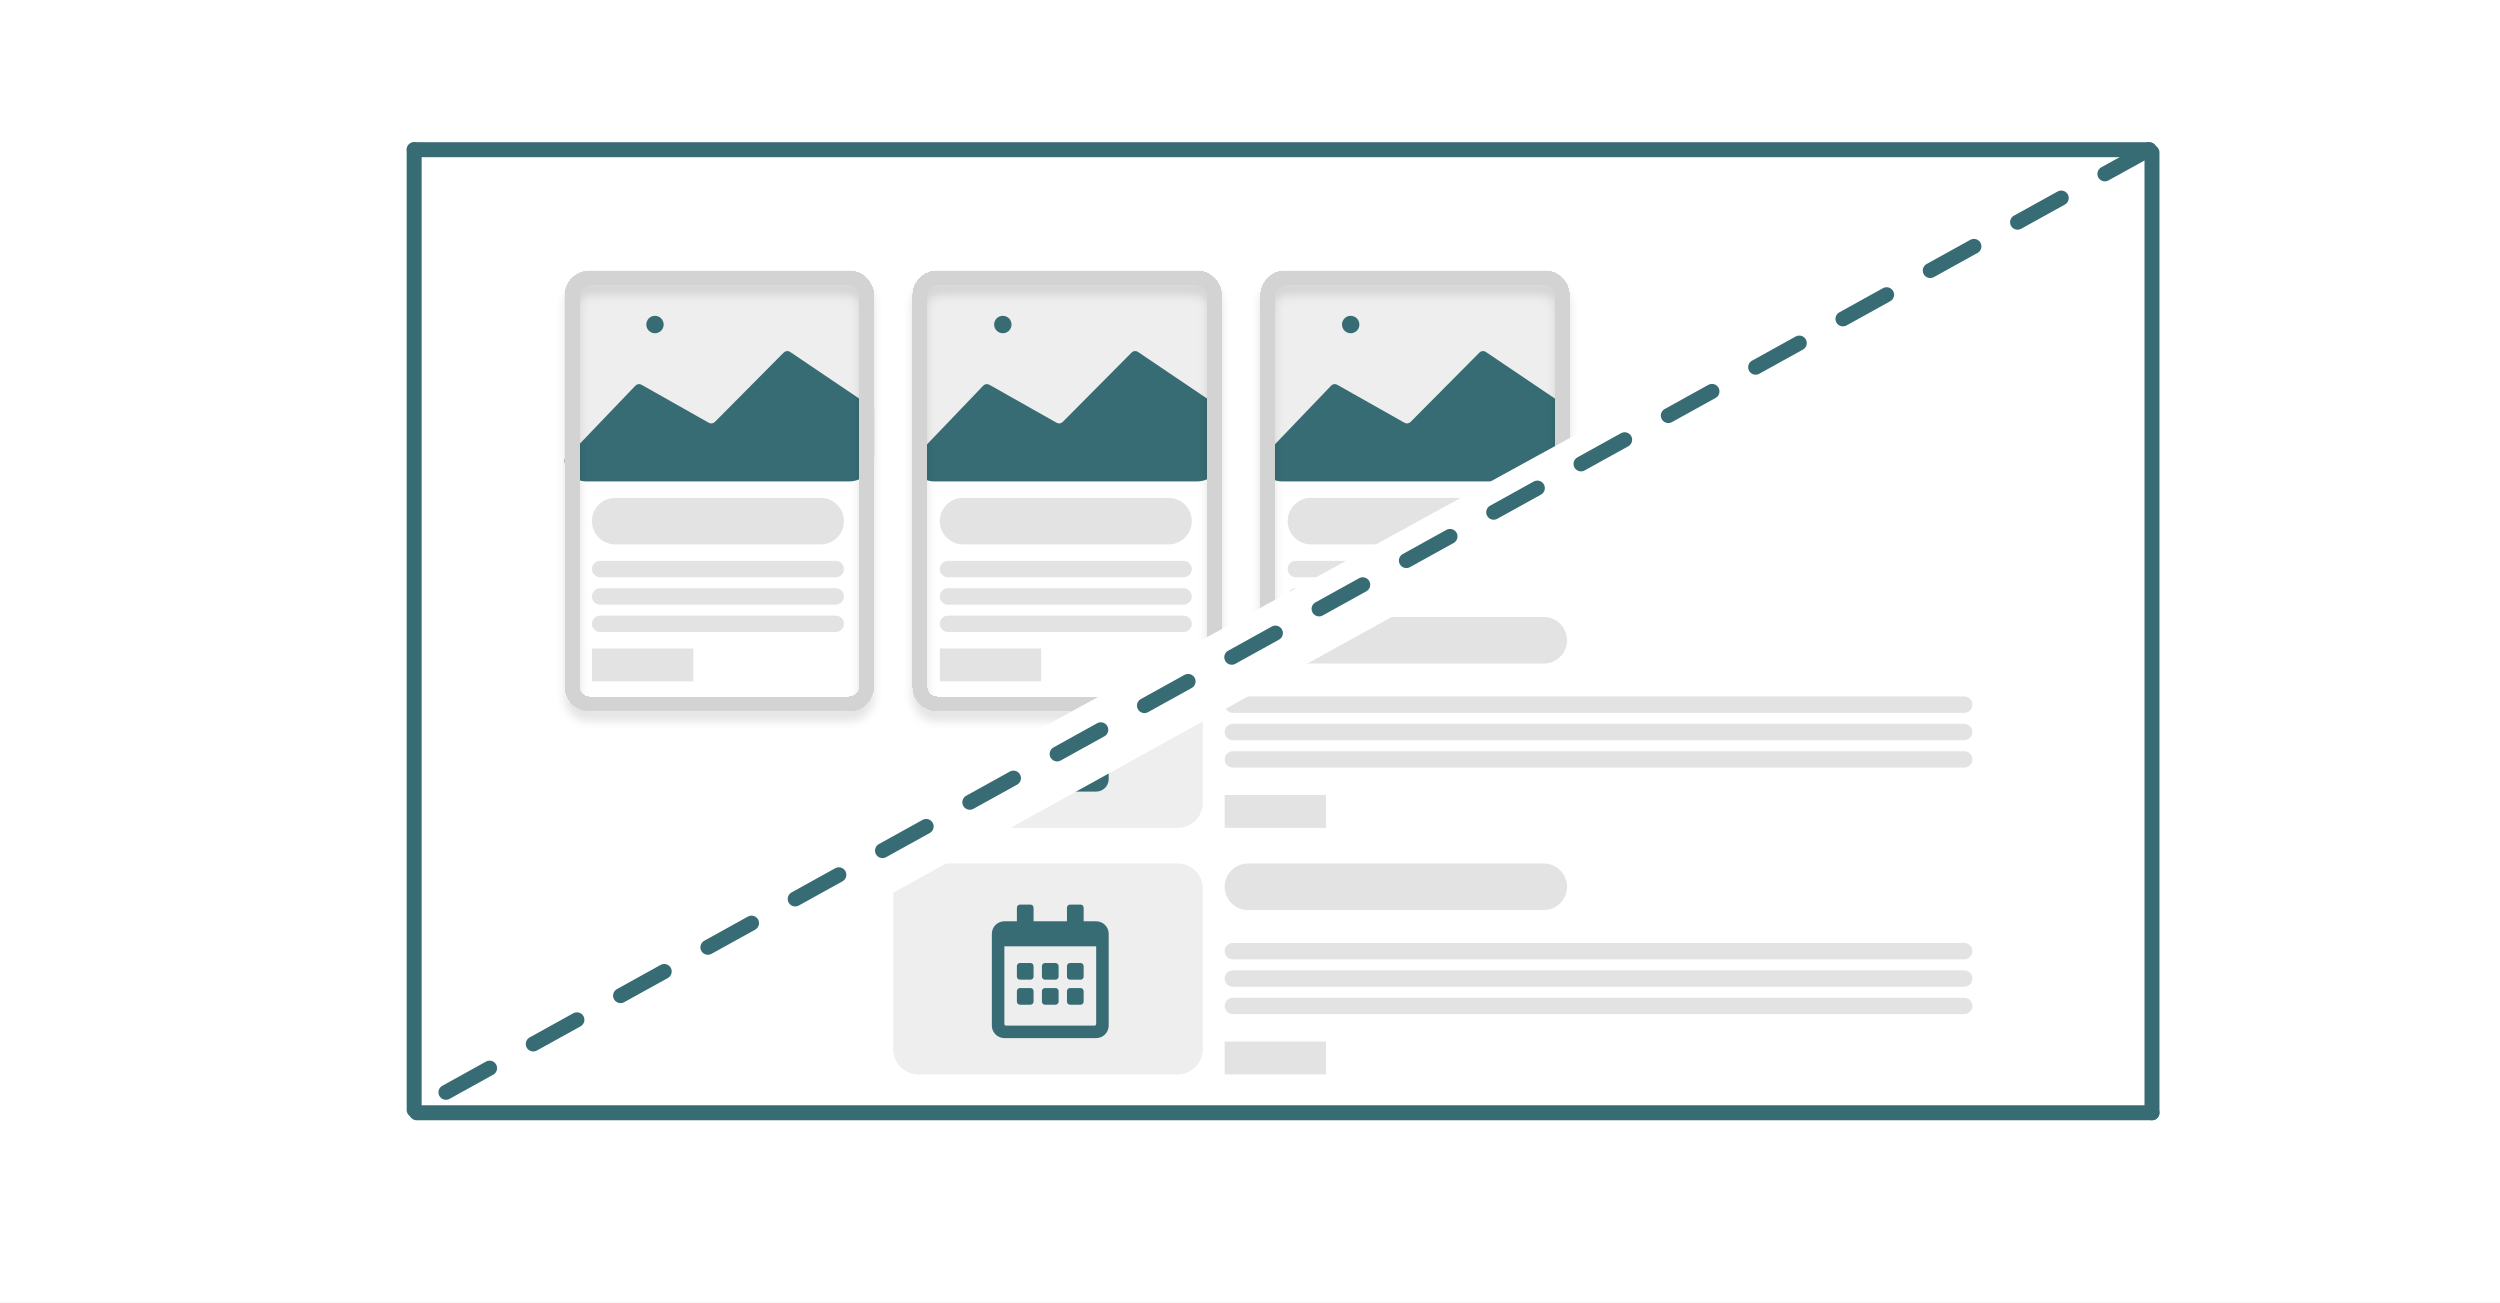
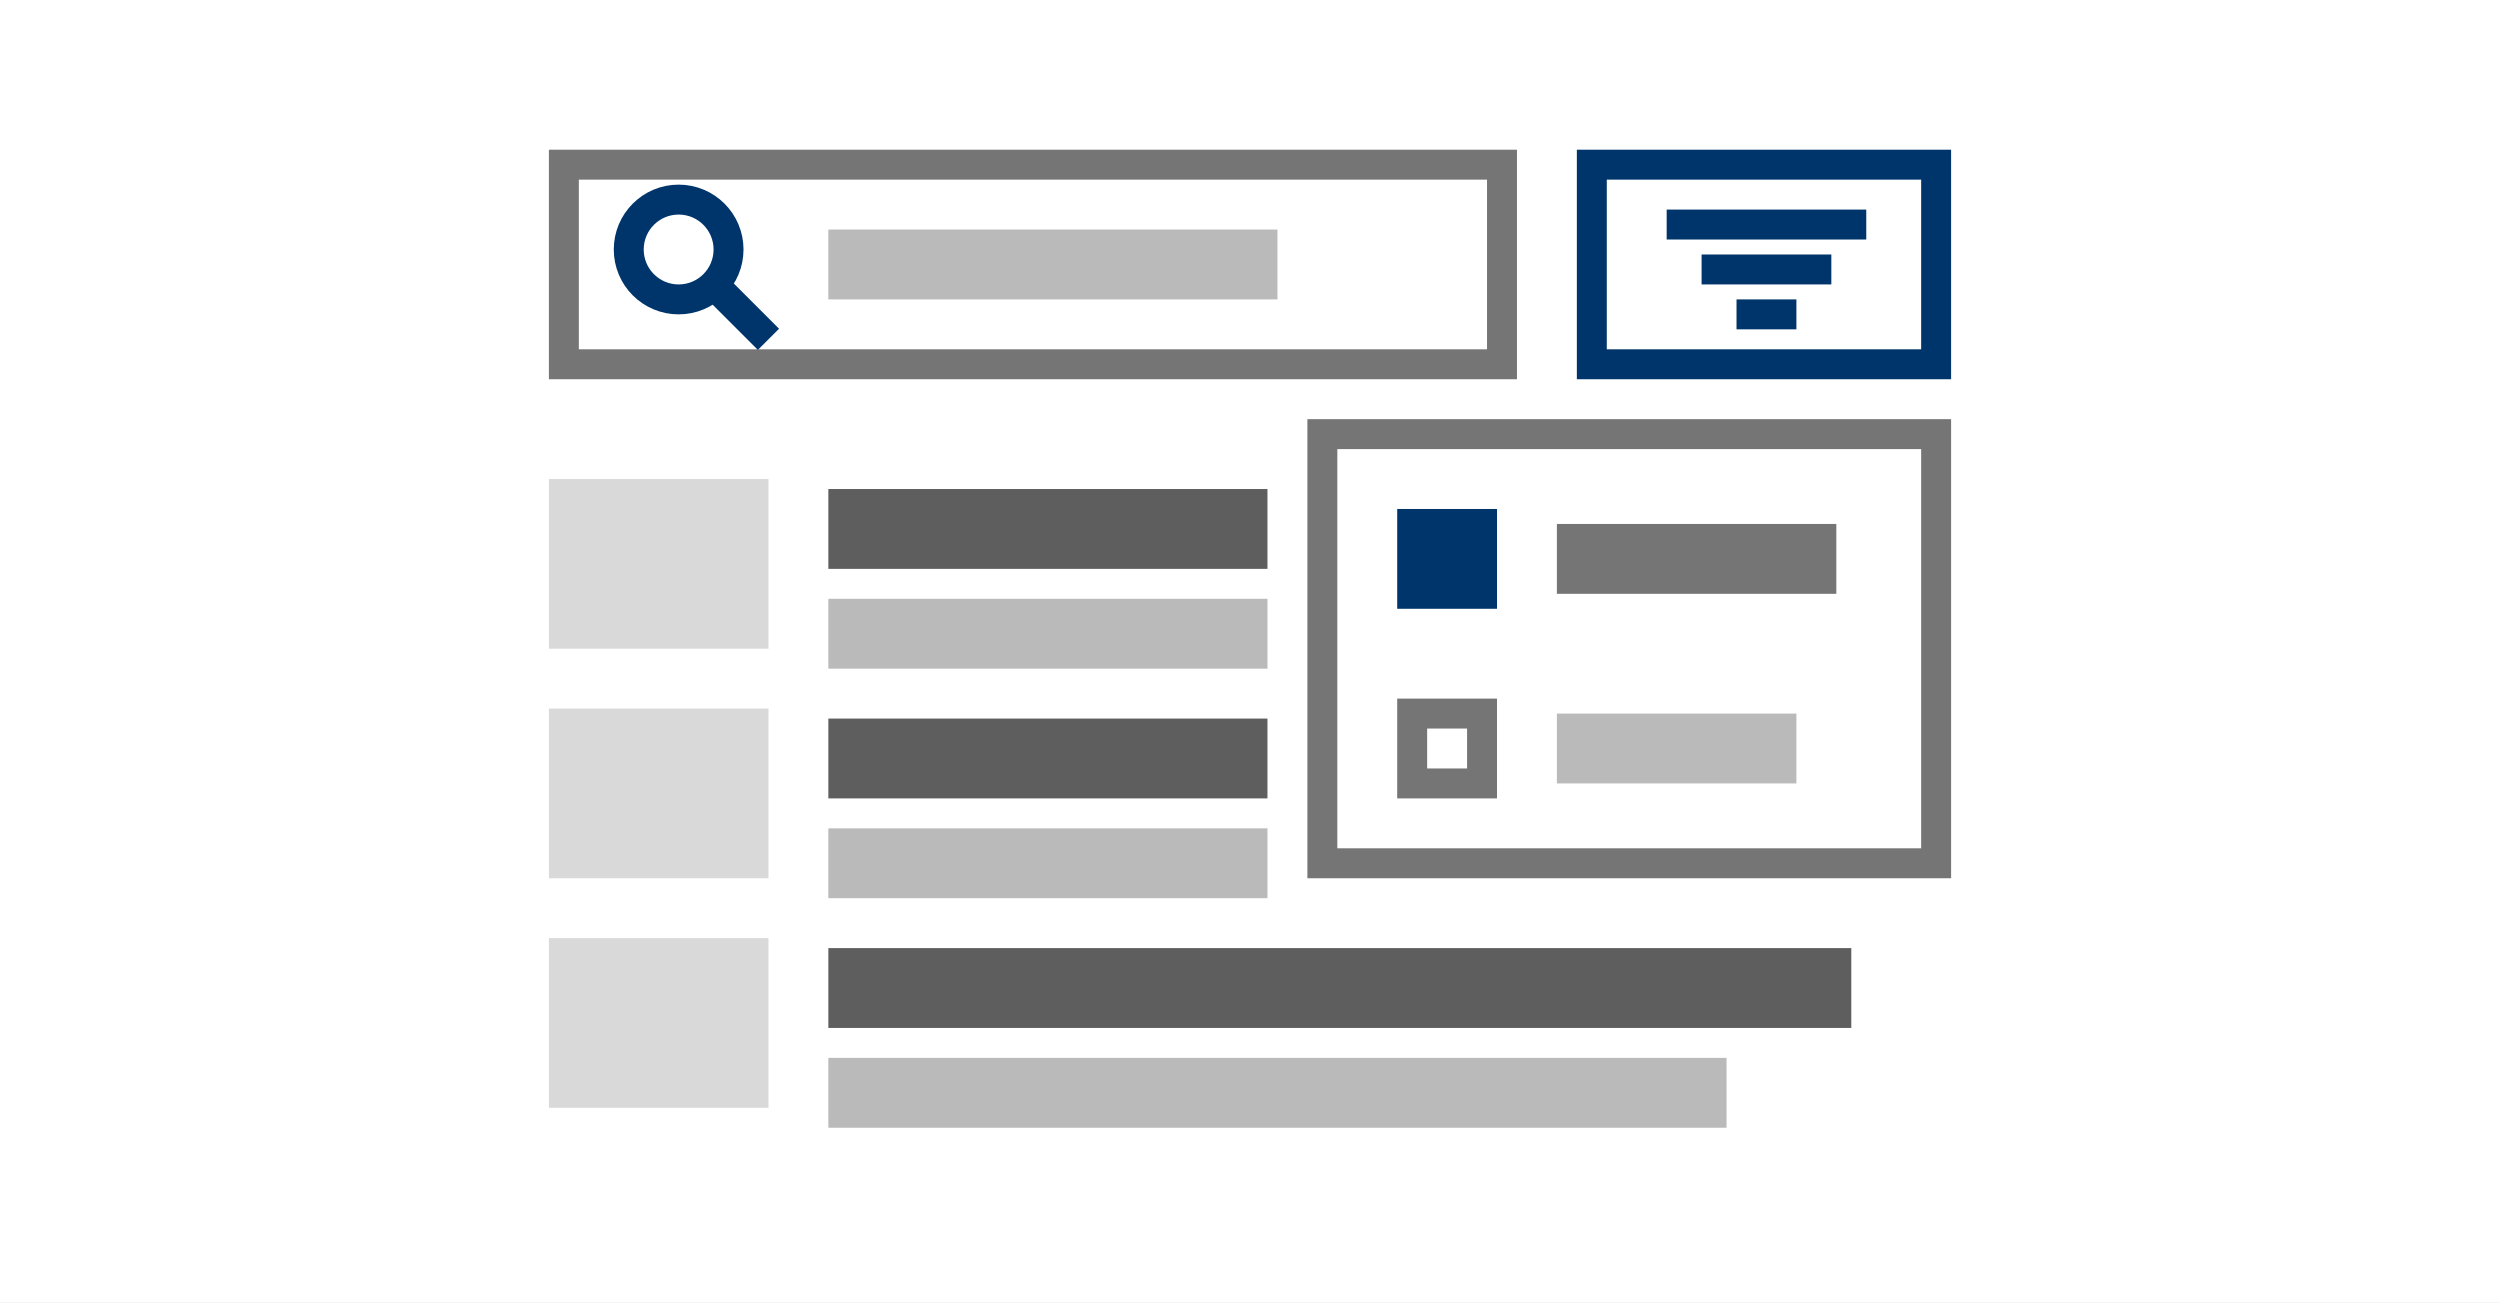
- <svg xmlns="http://www.w3.org/2000/svg" width="501" height="261" viewBox="0 0 501 261" fill="none">
-   <rect width="501" height="261" fill="white" />
-   <mask id="mask0_334_122" style="mask-type:alpha" maskUnits="userSpaceOnUse" x="67" y="21" width="401" height="220">
-     <path d="M464.432 21L468 240.832L67.032 240.833L464.432 21Z" fill="white" />
-   </mask>
-   <g mask="url(#mask0_334_122)">
-     <rect x="179.006" y="123.644" width="62.025" height="42.265" rx="5" fill="#EEEEEE" />
-     <path d="M206.502 146.929H204.411C204.066 146.929 203.784 146.647 203.784 146.302V144.212C203.784 143.867 204.066 143.584 204.411 143.584H206.502C206.846 143.584 207.129 143.867 207.129 144.212V146.302C207.129 146.647 206.846 146.929 206.502 146.929ZM212.146 146.302V144.212C212.146 143.867 211.864 143.584 211.519 143.584H209.428C209.083 143.584 208.801 143.867 208.801 144.212V146.302C208.801 146.647 209.083 146.929 209.428 146.929H211.519C211.864 146.929 212.146 146.647 212.146 146.302ZM217.163 146.302V144.212C217.163 143.867 216.881 143.584 216.536 143.584H214.446C214.101 143.584 213.818 143.867 213.818 144.212V146.302C213.818 146.647 214.101 146.929 214.446 146.929H216.536C216.881 146.929 217.163 146.647 217.163 146.302ZM212.146 151.319V149.229C212.146 148.884 211.864 148.602 211.519 148.602H209.428C209.083 148.602 208.801 148.884 208.801 149.229V151.319C208.801 151.664 209.083 151.947 209.428 151.947H211.519C211.864 151.947 212.146 151.664 212.146 151.319ZM207.129 151.319V149.229C207.129 148.884 206.846 148.602 206.502 148.602H204.411C204.066 148.602 203.784 148.884 203.784 149.229V151.319C203.784 151.664 204.066 151.947 204.411 151.947H206.502C206.846 151.947 207.129 151.664 207.129 151.319ZM217.163 151.319V149.229C217.163 148.884 216.881 148.602 216.536 148.602H214.446C214.101 148.602 213.818 148.884 213.818 149.229V151.319C213.818 151.664 214.101 151.947 214.446 151.947H216.536C216.881 151.947 217.163 151.664 217.163 151.319ZM222.181 137.731V156.128C222.181 157.513 221.057 158.636 219.672 158.636H201.275C199.89 158.636 198.766 157.513 198.766 156.128V137.731C198.766 136.346 199.89 135.222 201.275 135.222H203.784V132.504C203.784 132.16 204.066 131.877 204.411 131.877H206.502C206.846 131.877 207.129 132.16 207.129 132.504V135.222H213.818V132.504C213.818 132.16 214.101 131.877 214.446 131.877H216.536C216.881 131.877 217.163 132.16 217.163 132.504V135.222H219.672C221.057 135.222 222.181 136.346 222.181 137.731ZM219.672 155.814V140.24H201.275V155.814C201.275 155.987 201.416 156.128 201.589 156.128H219.358C219.531 156.128 219.672 155.987 219.672 155.814Z" fill="#376C74" />
-     <rect x="245.423" y="123.644" width="68.612" height="9.331" rx="4.666" fill="#E3E3E3" />
-     <rect x="245.423" y="139.562" width="149.849" height="3.293" rx="1.647" fill="#E3E3E3" />
-     <rect x="245.423" y="150.54" width="149.849" height="3.293" rx="1.647" fill="#E3E3E3" />
-     <rect x="245.423" y="145.051" width="149.849" height="3.293" rx="1.647" fill="#E3E3E3" />
-     <rect x="245.423" y="159.322" width="20.309" height="6.587" fill="#E3E3E3" />
-     <rect x="179.006" y="173.045" width="62.025" height="42.265" rx="5" fill="#EEEEEE" />
-     <path d="M206.502 196.33H204.411C204.066 196.33 203.784 196.048 203.784 195.703V193.612C203.784 193.267 204.066 192.985 204.411 192.985H206.502C206.846 192.985 207.129 193.267 207.129 193.612V195.703C207.129 196.048 206.846 196.33 206.502 196.33ZM212.146 195.703V193.612C212.146 193.267 211.864 192.985 211.519 192.985H209.428C209.083 192.985 208.801 193.267 208.801 193.612V195.703C208.801 196.048 209.083 196.33 209.428 196.33H211.519C211.864 196.33 212.146 196.048 212.146 195.703ZM217.163 195.703V193.612C217.163 193.267 216.881 192.985 216.536 192.985H214.446C214.101 192.985 213.818 193.267 213.818 193.612V195.703C213.818 196.048 214.101 196.33 214.446 196.33H216.536C216.881 196.33 217.163 196.048 217.163 195.703ZM212.146 200.72V198.63C212.146 198.285 211.864 198.002 211.519 198.002H209.428C209.083 198.002 208.801 198.285 208.801 198.63V200.72C208.801 201.065 209.083 201.347 209.428 201.347H211.519C211.864 201.347 212.146 201.065 212.146 200.72ZM207.129 200.72V198.63C207.129 198.285 206.846 198.002 206.502 198.002H204.411C204.066 198.002 203.784 198.285 203.784 198.63V200.72C203.784 201.065 204.066 201.347 204.411 201.347H206.502C206.846 201.347 207.129 201.065 207.129 200.72ZM217.163 200.72V198.63C217.163 198.285 216.881 198.002 216.536 198.002H214.446C214.101 198.002 213.818 198.285 213.818 198.63V200.72C213.818 201.065 214.101 201.347 214.446 201.347H216.536C216.881 201.347 217.163 201.065 217.163 200.72ZM222.181 187.131V205.528C222.181 206.913 221.057 208.037 219.672 208.037H201.275C199.89 208.037 198.766 206.913 198.766 205.528V187.131C198.766 185.747 199.89 184.623 201.275 184.623H203.784V181.905C203.784 181.56 204.066 181.278 204.411 181.278H206.502C206.846 181.278 207.129 181.56 207.129 181.905V184.623H213.818V181.905C213.818 181.56 214.101 181.278 214.446 181.278H216.536C216.881 181.278 217.163 181.56 217.163 181.905V184.623H219.672C221.057 184.623 222.181 185.747 222.181 187.131ZM219.672 205.215V189.64H201.275V205.215C201.275 205.387 201.416 205.528 201.589 205.528H219.358C219.531 205.528 219.672 205.387 219.672 205.215Z" fill="#376C74" />
-     <rect x="245.423" y="173.045" width="68.612" height="9.331" rx="4.666" fill="#E3E3E3" />
-     <rect x="245.423" y="188.963" width="149.849" height="3.293" rx="1.647" fill="#E3E3E3" />
-     <rect x="245.423" y="199.94" width="149.849" height="3.293" rx="1.647" fill="#E3E3E3" />
-     <rect x="245.423" y="194.451" width="149.849" height="3.293" rx="1.647" fill="#E3E3E3" />
-     <rect x="245.423" y="208.723" width="20.309" height="6.587" fill="#E3E3E3" />
-   </g>
-   <mask id="mask1_334_122" style="mask-type:alpha" maskUnits="userSpaceOnUse" x="33" y="25" width="396" height="216">
-     <path d="M36.293 240.559L33 27.038L428.205 25.392L36.293 240.559Z" fill="white" />
-   </mask>
-   <g mask="url(#mask1_334_122)">
-     <rect x="113.139" y="54.209" width="62.025" height="42.265" rx="5" fill="#EEEEEE" />
-     <path d="M127.342 77.281L113.139 92.109C113.139 94.52 115.093 96.474 117.503 96.474H170.164C172.925 96.474 175.164 94.235 175.164 91.474V81.888L158.334 70.521C157.936 70.253 157.403 70.305 157.064 70.646L143.253 84.562C142.936 84.882 142.444 84.95 142.051 84.728L128.556 77.102C128.158 76.877 127.658 76.95 127.342 77.281Z" fill="#376C74" />
-     <ellipse cx="131.258" cy="65.037" rx="1.742" ry="1.746" fill="#376C74" />
-     <rect x="118.628" y="99.767" width="50.498" height="9.331" rx="4.666" fill="#E3E3E3" />
-     <rect x="118.628" y="112.392" width="50.498" height="3.293" rx="1.647" fill="#E3E3E3" />
-     <rect x="118.628" y="123.37" width="50.498" height="3.293" rx="1.647" fill="#E3E3E3" />
-     <rect x="118.628" y="117.88" width="50.498" height="3.293" rx="1.647" fill="#E3E3E3" />
-     <rect x="118.628" y="129.956" width="20.309" height="6.587" fill="#E3E3E3" />
-     <g filter="url(#filter0_d_334_122)">
-       <path d="M118.139 55.709H170.164C172.097 55.709 173.664 57.276 173.664 59.209V137.581C173.664 139.514 172.097 141.081 170.164 141.081H118.139C116.206 141.081 114.639 139.514 114.639 137.581V59.209C114.639 57.276 116.206 55.709 118.139 55.709Z" stroke="#D3D3D3" stroke-width="3" shape-rendering="crispEdges" />
-     </g>
-     <rect x="182.848" y="54.209" width="62.025" height="42.265" rx="5" fill="#EEEEEE" />
-     <path d="M197.051 77.281L182.848 92.109C182.848 94.52 184.802 96.474 187.213 96.474H239.874C242.635 96.474 244.874 94.235 244.874 91.474V81.888L228.043 70.521C227.645 70.253 227.112 70.305 226.774 70.646L212.963 84.562C212.645 84.882 212.153 84.95 211.761 84.728L198.265 77.102C197.867 76.877 197.368 76.95 197.051 77.281Z" fill="#376C74" />
-     <ellipse cx="200.968" cy="65.037" rx="1.742" ry="1.746" fill="#376C74" />
-     <rect x="188.337" y="99.767" width="50.498" height="9.331" rx="4.666" fill="#E3E3E3" />
-     <rect x="188.337" y="112.392" width="50.498" height="3.293" rx="1.647" fill="#E3E3E3" />
-     <rect x="188.337" y="123.37" width="50.498" height="3.293" rx="1.647" fill="#E3E3E3" />
-     <rect x="188.337" y="117.88" width="50.498" height="3.293" rx="1.647" fill="#E3E3E3" />
-     <rect x="188.337" y="129.956" width="20.309" height="6.587" fill="#E3E3E3" />
-     <g filter="url(#filter1_d_334_122)">
-       <path d="M187.848 55.709H239.874C241.807 55.709 243.374 57.276 243.374 59.209V137.581C243.374 139.514 241.807 141.081 239.874 141.081H187.848C185.915 141.081 184.348 139.514 184.348 137.581V59.209C184.348 57.276 185.915 55.709 187.848 55.709Z" stroke="#D3D3D3" stroke-width="3" shape-rendering="crispEdges" />
-     </g>
-     <rect x="252.558" y="54.209" width="62.025" height="42.265" rx="5" fill="#EEEEEE" />
-     <path d="M266.761 77.281L252.558 92.109C252.558 94.52 254.512 96.474 256.923 96.474H309.583C312.345 96.474 314.583 94.235 314.583 91.474V81.888L297.753 70.521C297.355 70.253 296.822 70.305 296.484 70.646L282.673 84.562C282.355 84.882 281.863 84.95 281.471 84.728L267.975 77.102C267.577 76.877 267.077 76.95 266.761 77.281Z" fill="#376C74" />
-     <ellipse cx="270.678" cy="65.037" rx="1.742" ry="1.746" fill="#376C74" />
-     <rect x="258.047" y="99.767" width="50.498" height="9.331" rx="4.666" fill="#E3E3E3" />
-     <rect x="258.047" y="112.392" width="50.498" height="3.293" rx="1.647" fill="#E3E3E3" />
-     <rect x="258.047" y="123.37" width="50.498" height="3.293" rx="1.647" fill="#E3E3E3" />
-     <rect x="258.047" y="117.88" width="50.498" height="3.293" rx="1.647" fill="#E3E3E3" />
-     <rect x="258.047" y="129.956" width="20.309" height="6.587" fill="#E3E3E3" />
-     <g filter="url(#filter2_d_334_122)">
-       <path d="M257.558 55.709H309.583C311.516 55.709 313.083 57.276 313.083 59.209V137.581C313.083 139.514 311.516 141.081 309.583 141.081H257.558C255.625 141.081 254.058 139.514 254.058 137.581V59.209C254.058 57.276 255.625 55.709 257.558 55.709Z" stroke="#D3D3D3" stroke-width="3" shape-rendering="crispEdges" />
-     </g>
-   </g>
-   <path d="M83 222.448L83 30" stroke="#376C74" stroke-width="3" stroke-linecap="round" />
-   <path d="M83 30L430.758 30" stroke="#376C74" stroke-width="3" stroke-linecap="round" />
-   <path d="M430.567 30L83.217 222.305" stroke="#376C74" stroke-width="3" stroke-linecap="round" stroke-dasharray="10 10" />
-   <path d="M431.258 30.552L431.258 223" stroke="#376C74" stroke-width="3" stroke-linecap="round" />
-   <path d="M431.258 223L83.5 223" stroke="#376C74" stroke-width="3" stroke-linecap="round" />
-   <defs>
-     <filter id="filter0_d_334_122" x="111.139" y="54.209" width="66.025" height="92.372" filterUnits="userSpaceOnUse" color-interpolation-filters="sRGB">
-       <feFlood flood-opacity="0" result="BackgroundImageFix" />
-       <feColorMatrix in="SourceAlpha" type="matrix" values="0 0 0 0 0 0 0 0 0 0 0 0 0 0 0 0 0 0 127 0" result="hardAlpha" />
-       <feOffset dy="2" />
-       <feGaussianBlur stdDeviation="1" />
-       <feComposite in2="hardAlpha" operator="out" />
-       <feColorMatrix type="matrix" values="0 0 0 0 0 0 0 0 0 0 0 0 0 0 0 0 0 0 0.11 0" />
-       <feBlend mode="normal" in2="BackgroundImageFix" result="effect1_dropShadow_334_122" />
-       <feBlend mode="normal" in="SourceGraphic" in2="effect1_dropShadow_334_122" result="shape" />
-     </filter>
-     <filter id="filter1_d_334_122" x="180.848" y="54.209" width="66.025" height="92.372" filterUnits="userSpaceOnUse" color-interpolation-filters="sRGB">
-       <feFlood flood-opacity="0" result="BackgroundImageFix" />
-       <feColorMatrix in="SourceAlpha" type="matrix" values="0 0 0 0 0 0 0 0 0 0 0 0 0 0 0 0 0 0 127 0" result="hardAlpha" />
-       <feOffset dy="2" />
-       <feGaussianBlur stdDeviation="1" />
-       <feComposite in2="hardAlpha" operator="out" />
-       <feColorMatrix type="matrix" values="0 0 0 0 0 0 0 0 0 0 0 0 0 0 0 0 0 0 0.11 0" />
-       <feBlend mode="normal" in2="BackgroundImageFix" result="effect1_dropShadow_334_122" />
-       <feBlend mode="normal" in="SourceGraphic" in2="effect1_dropShadow_334_122" result="shape" />
-     </filter>
-     <filter id="filter2_d_334_122" x="250.558" y="54.209" width="66.025" height="92.372" filterUnits="userSpaceOnUse" color-interpolation-filters="sRGB">
-       <feFlood flood-opacity="0" result="BackgroundImageFix" />
-       <feColorMatrix in="SourceAlpha" type="matrix" values="0 0 0 0 0 0 0 0 0 0 0 0 0 0 0 0 0 0 127 0" result="hardAlpha" />
-       <feOffset dy="2" />
-       <feGaussianBlur stdDeviation="1" />
-       <feComposite in2="hardAlpha" operator="out" />
-       <feColorMatrix type="matrix" values="0 0 0 0 0 0 0 0 0 0 0 0 0 0 0 0 0 0 0.11 0" />
-       <feBlend mode="normal" in2="BackgroundImageFix" result="effect1_dropShadow_334_122" />
-       <feBlend mode="normal" in="SourceGraphic" in2="effect1_dropShadow_334_122" result="shape" />
-     </filter>
-   </defs>
+ <svg xmlns="http://www.w3.org/2000/svg" width="501" height="261" viewBox="0 0 501 261" role="img" aria-label="view">
+   <rect width="501" height="261" fill="#ffffff" />
+   <rect x="113.0" y="33.0" width="188" height="40" fill="none" stroke="#757575" stroke-width="6" />
+   <circle cx="136" cy="50" r="10" fill="none" stroke="#00356b" stroke-width="6" />
+   <line x1="143" y1="57" x2="154" y2="68" stroke="#00356b" stroke-width="6" stroke-linecap="butt" />
+   <rect x="166" y="46" width="90" height="14" fill="#bababa" />
+   <rect x="319.0" y="33.0" width="69" height="40" fill="none" stroke="#00356b" stroke-width="6" />
+   <rect x="334" y="42" width="40" height="6" fill="#00356b" />
+   <rect x="341" y="51" width="26" height="6" fill="#00356b" />
+   <rect x="348" y="60" width="12" height="6" fill="#00356b" />
+   <rect x="110" y="96" width="44" height="34" fill="#d9d9d9" />
+   <rect x="166" y="98" width="200" height="16" fill="#5e5e5e" />
+   <rect x="166" y="120" width="225" height="14" fill="#bababa" />
+   <rect x="110" y="142" width="44" height="34" fill="#d9d9d9" />
+   <rect x="166" y="144" width="180" height="16" fill="#5e5e5e" />
+   <rect x="166" y="166" width="190" height="14" fill="#bababa" />
+   <rect x="110" y="188" width="44" height="34" fill="#d9d9d9" />
+   <rect x="166" y="190" width="205" height="16" fill="#5e5e5e" />
+   <rect x="166" y="212" width="180" height="14" fill="#bababa" />
+   <rect x="254" y="84" width="145" height="98" fill="#ffffff" />
+   <rect x="265.0" y="87.0" width="123" height="86" fill="#ffffff" stroke="#757575" stroke-width="6" />
+   <rect x="280" y="102" width="20" height="20" fill="#00356b" />
+   <rect x="312" y="105" width="56" height="14" fill="#757575" />
+   <rect x="283.0" y="143.0" width="14" height="14" fill="none" stroke="#757575" stroke-width="6" />
+   <rect x="312" y="143" width="48" height="14" fill="#bababa" />
</svg>
